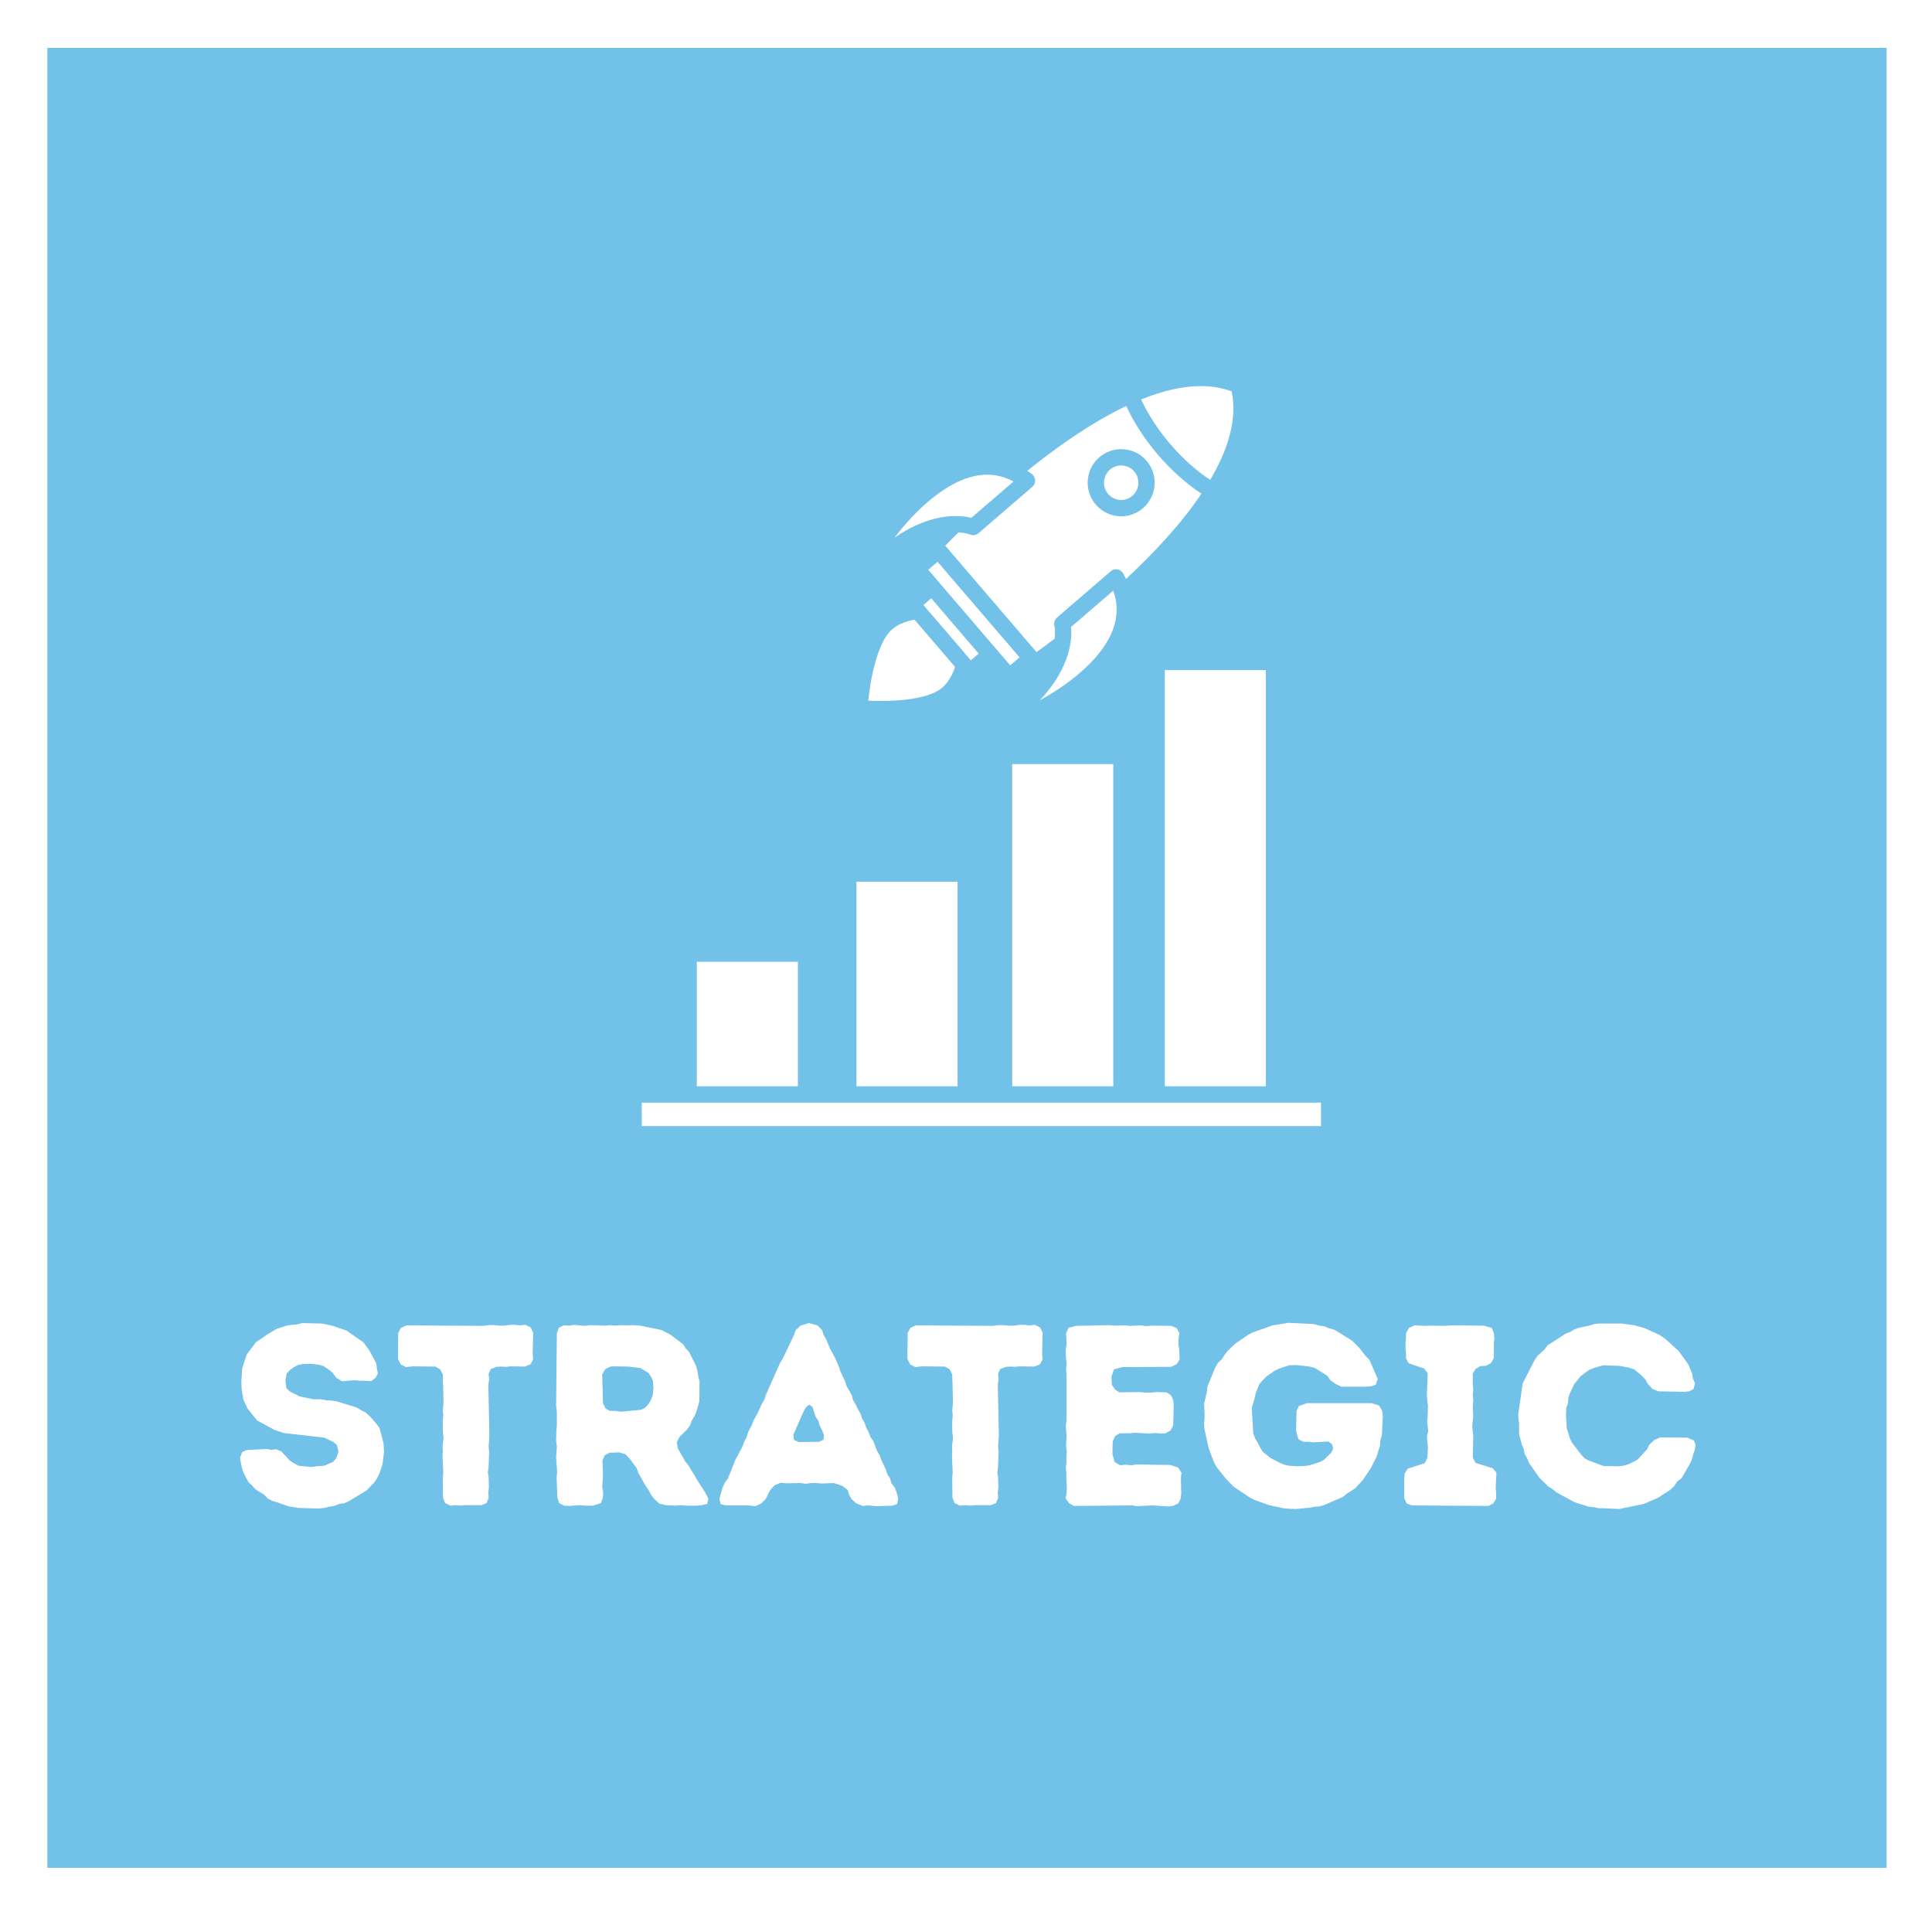
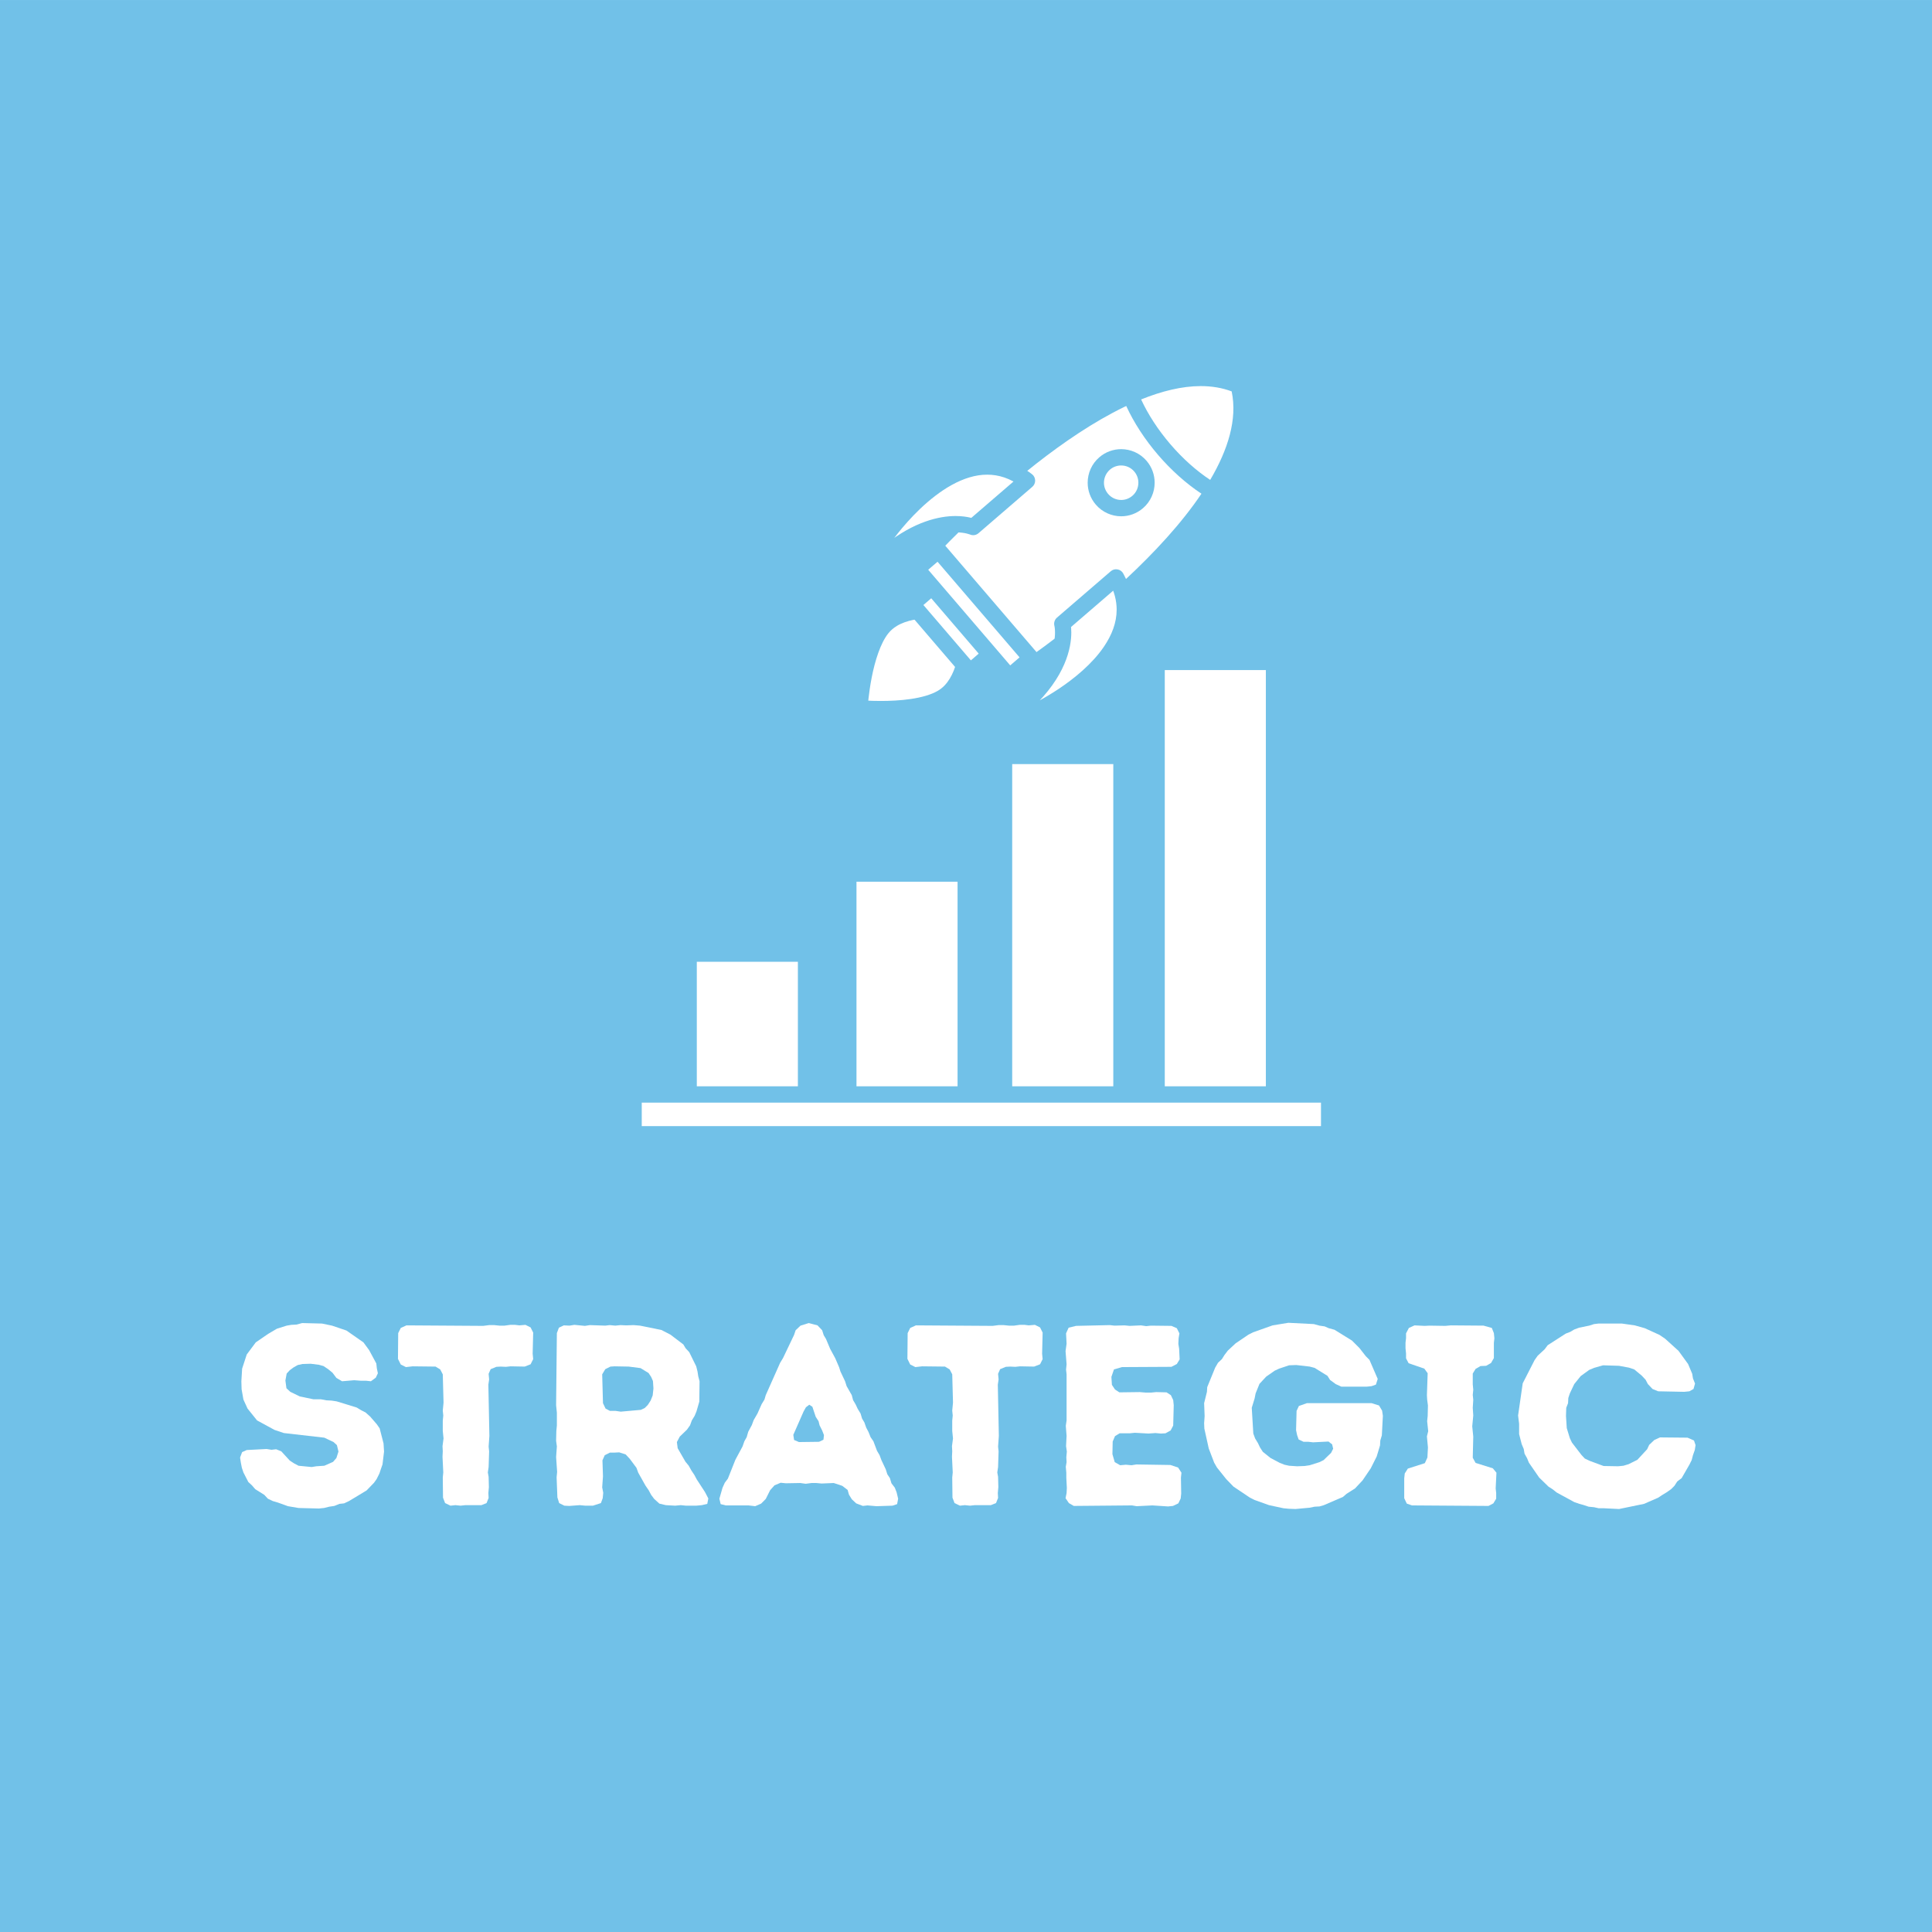
<svg xmlns="http://www.w3.org/2000/svg" xmlns:xlink="http://www.w3.org/1999/xlink" width="375" viewBox="0 0 375 375" height="375" version="1.0">
  <defs>
    <g id="d">
      <path d="M 13.449 0.449 L 17.398 0.551 L 18.398 0.449 L 19.398 0.199 L 20.398 0.051 L 21.398 -0.352 L 22.297 -0.449 L 23.246 -0.898 L 26.648 -2.949 L 28.098 -4.449 L 28.598 -5.148 L 29.148 -6.25 L 29.445 -7.148 L 29.746 -8 L 30.047 -10.5 L 29.945 -12.098 L 29.195 -15 L 28.648 -15.797 L 27.348 -17.297 L 26.449 -18.098 L 25.648 -18.5 L 24.746 -19.047 L 20.848 -20.246 L 19.848 -20.398 L 18.848 -20.449 L 17.797 -20.648 L 16.348 -20.648 L 13.699 -21.199 L 11.848 -22.098 L 11.098 -22.797 L 10.898 -24.297 L 11.148 -25.648 L 11.75 -26.297 L 12.5 -26.848 L 13.297 -27.297 L 14.199 -27.496 L 15.797 -27.547 L 17.398 -27.348 L 18.297 -27.098 L 19.199 -26.496 L 20.047 -25.797 L 20.797 -24.797 L 21.898 -24.148 L 24.246 -24.348 L 25.598 -24.246 L 26.598 -24.246 L 27.496 -24.148 L 28.445 -24.848 L 28.848 -25.699 L 28.648 -26.648 L 28.547 -27.598 L 27.148 -30.195 L 26.047 -31.695 L 22.746 -33.996 L 19.949 -34.945 L 18 -35.348 L 14.148 -35.445 L 13.047 -35.148 L 12.047 -35.098 L 11.148 -34.945 L 9.25 -34.348 L 7.551 -33.348 L 5.148 -31.695 L 3.398 -29.348 L 2.5 -26.598 L 2.352 -24.148 L 2.398 -22.598 L 2.75 -20.598 L 3.551 -18.848 L 5.398 -16.547 L 8.801 -14.699 L 10.598 -14.098 L 18.449 -13.199 L 20.246 -12.348 L 20.898 -11.75 L 21.199 -10.5 L 20.797 -9.25 L 20.148 -8.5 L 18.449 -7.75 L 16.898 -7.648 L 16 -7.5 L 13.449 -7.75 L 12.598 -8.199 L 11.75 -8.75 L 10.098 -10.551 L 9.098 -10.949 L 8.199 -10.848 L 7.25 -11 L 3.398 -10.801 L 2.5 -10.398 L 2.102 -9.348 L 2.25 -8.348 L 2.449 -7.348 L 2.75 -6.449 L 3.699 -4.598 L 4.398 -3.949 L 5.051 -3.199 L 6.801 -2.102 L 7.5 -1.352 L 8.449 -0.898 L 9.449 -0.602 L 11.398 0.102 Z M 13.449 0.449" />
    </g>
    <g id="e">
      <path d="M 9.598 -1.551 L 10 -0.5 L 11.051 0 L 12 -0.102 L 13 0 L 13.949 -0.102 L 17.047 -0.102 L 18.047 -0.5 L 18.449 -1.5 L 18.398 -2.449 L 18.5 -3.602 L 18.449 -5.598 L 18.297 -6.449 L 18.449 -7.5 L 18.547 -10.551 L 18.449 -11.449 L 18.598 -13.547 L 18.398 -23.496 L 18.547 -24.496 L 18.449 -25.598 L 18.848 -26.496 L 19.949 -26.949 L 20.797 -26.996 L 21.797 -26.949 L 22.699 -27.047 L 25.449 -26.996 L 26.598 -27.445 L 27.098 -28.445 L 26.996 -29.496 L 27.098 -33.598 L 26.598 -34.598 L 25.598 -35.098 L 24.398 -34.996 L 23.598 -35.098 L 22.648 -35.098 L 21.547 -34.945 L 20.547 -34.945 L 19.547 -35.047 L 18.547 -35.047 L 17.398 -34.898 L 2.5 -34.996 L 1.398 -34.496 L 0.898 -33.496 L 0.852 -28.496 L 1.398 -27.398 L 2.398 -26.898 L 3.699 -27.047 L 8.148 -26.996 L 9.051 -26.449 L 9.551 -25.496 L 9.699 -19.996 L 9.551 -18.449 L 9.648 -17.5 L 9.551 -16.5 L 9.551 -14.5 L 9.699 -13.047 L 9.5 -11.551 L 9.551 -10.551 L 9.5 -9.5 L 9.648 -6.449 L 9.551 -5.449 Z M 9.598 -1.551" />
    </g>
    <g id="f">
      <path d="M 3.852 -1.602 L 4.199 -0.5 L 5.199 0 L 6.148 0.051 L 8.199 -0.102 L 9.25 0 L 10.75 0 L 12.297 -0.5 L 12.648 -1.449 L 12.75 -2.5 L 12.547 -3.551 L 12.699 -5.699 L 12.598 -8.801 L 13.047 -9.801 L 14.047 -10.301 L 14.949 -10.301 L 15.848 -10.348 L 17.098 -9.949 L 17.898 -9.098 L 19.199 -7.348 L 19.547 -6.398 L 20.949 -3.898 L 21.598 -2.949 L 22.047 -2.102 L 22.648 -1.301 L 23.648 -0.398 L 24.898 -0.102 L 26.699 0 L 27.797 -0.102 L 28.797 0 L 30.797 0 L 31.898 -0.102 L 32.945 -0.352 L 33.148 -1.398 L 32.496 -2.648 L 30.898 -5.098 L 30.445 -5.949 L 29.848 -6.848 L 29.348 -7.75 L 28.695 -8.551 L 27.199 -11.148 L 27.047 -12.348 L 27.598 -13.398 L 28.996 -14.75 L 29.598 -15.598 L 29.945 -16.547 L 30.496 -17.449 L 30.848 -18.297 L 31.398 -20.199 L 31.445 -24.148 L 31.195 -25.098 L 31.047 -26.047 L 30.797 -27.047 L 29.445 -29.797 L 28.746 -30.547 L 28.297 -31.297 L 25.797 -33.195 L 24.047 -34.098 L 19.898 -34.945 L 18.648 -35.047 L 17.199 -34.996 L 16.098 -35.047 L 15.098 -34.945 L 14 -35.047 L 13.148 -34.945 L 10.148 -35.047 L 9.199 -34.898 L 7.148 -35.098 L 6.199 -34.945 L 5.098 -34.996 L 4.148 -34.547 L 3.75 -33.496 L 3.602 -19.5 L 3.75 -18.047 L 3.75 -15.547 L 3.648 -14.5 L 3.602 -12.598 L 3.75 -11.5 L 3.602 -9.449 L 3.801 -6.551 L 3.699 -5.5 Z M 14.047 -18.398 L 13.199 -18.848 L 12.699 -19.898 L 12.547 -25.496 L 13.148 -26.496 L 14.148 -26.996 L 14.949 -27.047 L 17.699 -26.996 L 19.996 -26.699 L 21.547 -25.746 L 22.047 -24.996 L 22.398 -24.199 L 22.496 -22.746 L 22.348 -21.398 L 21.949 -20.398 L 21.398 -19.547 L 20.797 -18.949 L 20.047 -18.598 L 16.148 -18.25 L 15.148 -18.398 Z M 14.047 -18.398" />
    </g>
    <g id="g">
      <path d="M 0.648 -1.352 L 0.898 -0.301 L 1.898 -0.051 L 6.301 -0.051 L 7.598 0.102 L 8.75 -0.398 L 9.648 -1.301 L 10.5 -3 L 11.348 -3.949 L 12.547 -4.449 L 13.547 -4.348 L 16.348 -4.398 L 17.398 -4.25 L 18.547 -4.398 L 19.449 -4.398 L 20.496 -4.301 L 22.848 -4.398 L 24.496 -3.852 L 25.547 -3.051 L 25.797 -2.148 L 26.348 -1.25 L 27.199 -0.449 L 28.496 0.051 L 29.398 -0.051 L 31.148 0.102 L 34.246 0 L 35.148 -0.301 L 35.348 -1.352 L 35.047 -2.602 L 34.695 -3.5 L 34.047 -4.348 L 33.746 -5.348 L 33.246 -6.098 L 32.945 -7.051 L 32.098 -8.848 L 31.746 -9.801 L 31.246 -10.648 L 30.547 -12.5 L 29.996 -13.297 L 29.598 -14.297 L 29.148 -15.148 L 28.797 -16.148 L 28.348 -16.898 L 28.047 -17.898 L 27.496 -18.797 L 27.098 -19.648 L 26.598 -20.496 L 26.348 -21.449 L 25.348 -23.199 L 25.047 -24.148 L 24.148 -26.047 L 23.898 -26.848 L 23.148 -28.598 L 22.148 -30.445 L 21.348 -32.348 L 20.898 -33.098 L 20.598 -34.047 L 19.699 -34.996 L 18 -35.445 L 16.398 -34.945 L 15.449 -34.047 L 15.148 -33.148 L 13 -28.648 L 12.449 -27.746 L 9.648 -21.449 L 9.398 -20.598 L 8.848 -19.699 L 8.051 -17.898 L 7.301 -16.598 L 6.949 -15.648 L 6.25 -14.348 L 5.949 -13.297 L 5.5 -12.5 L 5.148 -11.5 L 3.75 -8.898 L 2.301 -5.25 L 1.699 -4.449 L 1.25 -3.449 Z M 16.098 -12.348 L 15.148 -12.75 L 15 -13.75 L 17 -18.297 L 17.449 -19.098 L 18.098 -19.598 L 18.699 -19.199 L 19.348 -17.25 L 19.898 -16.398 L 20.098 -15.598 L 20.598 -14.598 L 20.949 -13.699 L 20.848 -12.797 L 19.996 -12.398 Z M 16.098 -12.348" />
    </g>
    <g id="h">
      <path d="M 3.602 -1.449 L 4.25 -0.5 L 5.199 0.051 L 16.5 -0.051 L 17.398 0.102 L 20.449 -0.051 L 23.496 0.148 L 24.449 0.051 L 25.496 -0.449 L 25.949 -1.398 L 26.047 -2.352 L 25.996 -5.449 L 26.098 -6.398 L 25.449 -7.398 L 23.949 -7.898 L 17.348 -8 L 16.398 -7.848 L 15.297 -7.949 L 14.199 -7.848 L 13.148 -8.449 L 12.699 -10 L 12.75 -12.449 L 13.199 -13.5 L 14.098 -14.047 L 16.047 -14.047 L 17.047 -14.148 L 19.699 -14 L 21.047 -14.098 L 22.098 -14 L 22.996 -14.047 L 23.996 -14.598 L 24.496 -15.547 L 24.598 -19.5 L 24.496 -20.496 L 24.047 -21.449 L 23.199 -21.996 L 21.199 -22.047 L 20.199 -21.949 L 19.148 -21.949 L 18 -22.047 L 14.047 -21.996 L 13.199 -22.547 L 12.598 -23.449 L 12.5 -24.996 L 13 -26.449 L 14.547 -26.898 L 24.148 -26.949 L 25.199 -27.496 L 25.746 -28.398 L 25.648 -30.445 L 25.496 -31.398 L 25.547 -32.496 L 25.699 -33.445 L 25.199 -34.445 L 24.148 -34.898 L 20.148 -34.945 L 19.25 -34.848 L 18.25 -34.996 L 16.047 -34.898 L 15.047 -34.996 L 13.098 -34.945 L 12.199 -35.047 L 5.648 -34.898 L 4.199 -34.547 L 3.699 -33.445 L 3.801 -31.445 L 3.602 -29.996 L 3.801 -27.445 L 3.699 -26.398 L 3.801 -25.496 L 3.801 -16.547 L 3.648 -15.5 L 3.801 -13.547 L 3.699 -11.551 L 3.852 -10.5 L 3.75 -9.398 L 3.801 -8.449 L 3.648 -7.551 L 3.75 -6.398 L 3.75 -5.398 L 3.852 -3.449 L 3.801 -2.449 Z M 3.602 -1.449" />
    </g>
    <g id="i">
      <path d="M 18.297 0.602 L 19.598 0.648 L 22.297 0.398 L 23.297 0.199 L 24.246 0.148 L 25.098 -0.102 L 28.797 -1.699 L 29.496 -2.301 L 31.148 -3.352 L 32.598 -4.898 L 34.195 -7.25 L 35.348 -9.551 L 35.996 -11.699 L 36.047 -12.648 L 36.348 -13.648 L 36.547 -17.449 L 36.395 -18.449 L 35.797 -19.449 L 34.348 -19.898 L 21.797 -19.898 L 20.246 -19.348 L 19.797 -18.398 L 19.699 -14.648 L 19.898 -13.699 L 20.199 -12.848 L 21.148 -12.398 L 22.098 -12.398 L 22.996 -12.297 L 25.996 -12.449 L 26.699 -11.898 L 26.898 -11.051 L 26.496 -10.25 L 25.047 -8.848 L 24.246 -8.449 L 22.348 -7.848 L 21.348 -7.699 L 19.898 -7.648 L 18.348 -7.75 L 17.449 -7.949 L 16.547 -8.301 L 14.75 -9.25 L 13.25 -10.449 L 12.699 -11.301 L 12.297 -12.148 L 11.75 -13.047 L 11.398 -14 L 11.098 -19 L 11.648 -20.797 L 11.848 -21.797 L 12.598 -23.648 L 13.898 -25.047 L 15.547 -26.199 L 16.398 -26.598 L 18.348 -27.246 L 19.746 -27.297 L 22.348 -26.996 L 23.297 -26.746 L 25.797 -25.199 L 26.297 -24.398 L 27.398 -23.598 L 28.496 -23.098 L 33.398 -23.098 L 34.348 -23.199 L 35.195 -23.496 L 35.547 -24.598 L 33.945 -28.297 L 33.246 -28.996 L 31.996 -30.598 L 30.547 -32.047 L 27.148 -34.148 L 26.047 -34.445 L 25.246 -34.797 L 24.246 -34.945 L 23.148 -35.246 L 18.199 -35.496 L 15.148 -34.996 L 11.348 -33.648 L 10.449 -33.195 L 7.949 -31.496 L 6.449 -30.098 L 5.801 -29.246 L 5.301 -28.445 L 4.551 -27.746 L 4 -26.797 L 2.449 -22.996 L 2.398 -22.098 L 1.852 -19.898 L 1.949 -17.398 L 1.852 -16 L 1.898 -14.949 L 2.75 -11.098 L 3.801 -8.348 L 4.348 -7.398 L 6.148 -5.148 L 7.551 -3.699 L 10.75 -1.551 L 11.648 -1.102 L 14.449 -0.102 L 17.25 0.5 Z M 18.297 0.602" />
    </g>
    <g id="j">
      <path d="M 2.398 -1.449 L 2.898 -0.398 L 3.898 -0.051 L 18.75 0.051 L 19.699 -0.449 L 20.246 -1.352 L 20.246 -2.449 L 20.148 -3.352 L 20.297 -6.398 L 19.598 -7.25 L 16.25 -8.301 L 15.699 -9.301 L 15.797 -13.398 L 15.598 -15.398 L 15.797 -17.5 L 15.699 -19 L 15.797 -20.547 L 15.699 -21.496 L 15.797 -22.496 L 15.699 -23.547 L 15.699 -25.648 L 16.25 -26.547 L 17.199 -27.098 L 18.297 -27.148 L 19.25 -27.695 L 19.797 -28.648 L 19.797 -31.598 L 19.898 -32.496 L 19.797 -33.496 L 19.398 -34.496 L 17.797 -34.945 L 11.449 -34.996 L 10.348 -34.898 L 7.301 -34.945 L 6.348 -34.898 L 4.398 -34.996 L 3.301 -34.496 L 2.75 -33.445 L 2.75 -32.496 L 2.648 -31.648 L 2.648 -30.547 L 2.75 -29.547 L 2.75 -28.598 L 3.25 -27.648 L 6.301 -26.598 L 6.949 -25.699 L 6.801 -21.449 L 6.848 -20.598 L 7 -19.449 L 6.949 -17.398 L 6.848 -16.398 L 7.051 -14.449 L 6.801 -13.449 L 7 -11.301 L 6.898 -9.348 L 6.398 -8.25 L 3.102 -7.199 L 2.5 -6.25 L 2.398 -5.301 Z M 2.398 -1.449" />
    </g>
    <g id="k">
      <path d="M 18.398 0.5 L 21.398 0.648 L 26.246 -0.352 L 28.996 -1.551 L 29.746 -2.051 L 30.648 -2.602 L 31.496 -3.199 L 32.148 -3.852 L 32.695 -4.699 L 33.547 -5.348 L 35.047 -7.949 L 35.496 -8.848 L 35.746 -9.801 L 36.098 -10.801 L 36.246 -11.75 L 35.945 -12.648 L 34.695 -13.199 L 29.348 -13.25 L 28.246 -12.75 L 27.246 -11.797 L 26.848 -10.949 L 24.949 -8.898 L 23.246 -8.051 L 22.246 -7.75 L 21.199 -7.648 L 18.398 -7.699 L 15.699 -8.699 L 14.75 -9.148 L 14.098 -9.848 L 12.25 -12.25 L 11.848 -13.098 L 11.25 -15.047 L 11.098 -17.398 L 11.148 -19 L 11.5 -19.898 L 11.551 -20.898 L 11.848 -21.797 L 12.699 -23.598 L 13.949 -25.148 L 15.598 -26.348 L 16.547 -26.746 L 18.297 -27.246 L 21.398 -27.148 L 23.297 -26.797 L 24.348 -26.449 L 25.797 -25.246 L 26.547 -24.449 L 26.996 -23.598 L 27.898 -22.648 L 28.996 -22.199 L 34.047 -22.098 L 35.047 -22.199 L 35.848 -22.648 L 36.145 -23.699 L 35.746 -24.699 L 35.598 -25.598 L 34.797 -27.496 L 32.945 -30.047 L 30.348 -32.398 L 29.246 -33.148 L 26.398 -34.445 L 24.449 -34.996 L 21.949 -35.348 L 17.398 -35.348 L 16.547 -35.246 L 15.598 -34.945 L 13.648 -34.547 L 12.699 -34.195 L 11.949 -33.746 L 11.051 -33.398 L 7.551 -31.148 L 6.949 -30.348 L 5.598 -29.098 L 5 -28.246 L 2.699 -23.746 L 1.801 -17.5 L 2 -15.898 L 2 -13.898 L 2.5 -11.949 L 2.898 -11 L 3.051 -10.098 L 3.551 -9.199 L 3.898 -8.348 L 5.898 -5.449 L 7.699 -3.699 L 8.551 -3.148 L 9.301 -2.551 L 12.699 -0.699 L 13.699 -0.352 L 14.449 -0.148 L 15.5 0.199 L 16.547 0.301 L 17.449 0.5 Z M 18.398 0.5" />
    </g>
    <clipPath id="a">
      <path d="M 121 210 L 259.703 210 L 259.703 221.762 L 121 221.762 Z M 121 210" />
    </clipPath>
    <clipPath id="b">
      <path d="M 178 71.762 L 243 71.762 L 243 132 L 178 132 Z M 178 71.762" />
    </clipPath>
    <clipPath id="c">
      <path d="M 218 71.762 L 243 71.762 L 243 97 L 218 97 Z M 218 71.762" />
    </clipPath>
  </defs>
  <path fill="#FFF" d="M-37.5 -37.5H412.5V412.5H-37.5z" />
  <path fill="#FFF" d="M-37.5 -37.5H412.5V412.5H-37.5z" />
  <path fill="#FFF" d="M-37.5 -37.5H412.5V412.5H-37.5z" />
-   <path fill="#71C1E8" d="M 9.195 9.297 L 366.188 9.297 L 366.188 362.547 L 9.195 362.547 Z M 9.195 9.297" />
+   <path fill="#71C1E8" d="M -0.195 0.004 L 382.305 0.004 L 382.305 378.746 L -0.195 378.746 Z M -0.195 0.004" />
  <path fill="#FFF" d="M 156.453 185.09 L 133.676 185.09 L 133.676 214.02 L 156.453 214.02 L 156.453 185.09" />
  <path fill="#71C1E8" d="M 156.453 185.09 L 156.453 183.508 L 133.676 183.508 C 133.258 183.508 132.848 183.68 132.559 183.969 C 132.262 184.262 132.09 184.672 132.09 185.09 L 132.09 214.02 C 132.09 214.438 132.262 214.844 132.559 215.141 C 132.848 215.434 133.258 215.605 133.676 215.605 L 156.453 215.605 C 156.867 215.605 157.281 215.434 157.57 215.141 C 157.867 214.844 158.031 214.438 158.031 214.02 L 158.031 185.09 C 158.031 184.672 157.867 184.262 157.57 183.969 C 157.281 183.68 156.867 183.508 156.453 183.508 L 156.453 185.09 L 154.871 185.09 L 154.871 212.438 L 135.25 212.438 L 135.25 186.676 L 156.453 186.676 L 156.453 185.09 L 154.871 185.09 L 156.453 185.09" />
  <path fill="#FFF" d="M 187.441 169.559 L 164.66 169.559 L 164.66 214.02 L 187.441 214.02 L 187.441 169.559" />
  <path fill="#71C1E8" d="M 187.441 169.559 L 187.441 167.977 L 164.66 167.977 C 164.242 167.977 163.832 168.148 163.543 168.438 C 163.246 168.734 163.082 169.141 163.082 169.559 L 163.082 214.02 C 163.082 214.438 163.246 214.844 163.543 215.141 C 163.832 215.434 164.242 215.605 164.66 215.605 L 187.441 215.605 C 187.859 215.605 188.266 215.434 188.562 215.141 C 188.852 214.844 189.023 214.438 189.023 214.02 L 189.023 169.559 C 189.023 169.141 188.852 168.734 188.562 168.438 C 188.266 168.148 187.859 167.977 187.441 167.977 L 187.441 169.559 L 185.863 169.559 L 185.863 212.438 L 166.242 212.438 L 166.242 171.145 L 187.441 171.145 L 187.441 169.559 L 185.863 169.559 L 187.441 169.559" />
  <path fill="#FFF" d="M 247.285 128.473 L 224.5 128.473 L 224.5 214.02 L 247.285 214.02 L 247.285 128.473" />
  <path fill="#71C1E8" d="M 247.285 128.473 L 247.285 126.891 L 224.5 126.891 C 224.086 126.891 223.68 127.062 223.383 127.359 C 223.094 127.648 222.922 128.062 222.922 128.473 L 222.922 214.02 C 222.922 214.438 223.094 214.844 223.383 215.141 C 223.68 215.434 224.086 215.605 224.5 215.605 L 247.285 215.605 C 247.699 215.605 248.113 215.434 248.402 215.141 C 248.699 214.844 248.863 214.438 248.863 214.02 L 248.863 128.473 C 248.863 128.062 248.699 127.648 248.402 127.359 C 248.113 127.062 247.699 126.891 247.285 126.891 L 247.285 128.473 L 245.703 128.473 L 245.703 212.438 L 226.082 212.438 L 226.082 130.059 L 247.285 130.059 L 247.285 128.473 L 245.703 128.473 L 247.285 128.473" />
  <path fill="#FFF" d="M 217.672 146.723 L 194.887 146.723 L 194.887 214.02 L 217.672 214.02 L 217.672 146.723" />
  <path fill="#71C1E8" d="M 217.672 146.723 L 217.672 145.141 L 194.887 145.141 C 194.473 145.141 194.066 145.305 193.77 145.602 C 193.473 145.898 193.309 146.305 193.309 146.723 L 193.309 214.02 C 193.309 214.438 193.473 214.844 193.77 215.141 C 194.066 215.434 194.473 215.605 194.887 215.605 L 217.672 215.605 C 218.082 215.605 218.492 215.434 218.781 215.141 C 219.078 214.844 219.25 214.438 219.25 214.02 L 219.25 146.723 C 219.25 146.305 219.078 145.898 218.781 145.602 C 218.492 145.305 218.082 145.141 217.672 145.141 L 217.672 146.723 L 216.09 146.723 L 216.09 212.438 L 196.469 212.438 L 196.469 148.309 L 217.672 148.309 L 217.672 146.723 L 216.09 146.723 L 217.672 146.723" />
  <path fill="#FFF" d="M 124.562 220.164 C 123.691 220.164 122.984 219.461 122.984 218.582 L 122.984 214.02 C 122.984 213.141 123.691 212.438 124.562 212.438 L 256.402 212.438 C 257.273 212.438 257.984 213.141 257.984 214.02 L 257.984 218.582 C 257.984 219.461 257.273 220.164 256.402 220.164 L 124.562 220.164" />
  <g clip-path="url(#a)">
    <path fill="#71C1E8" d="M 256.402 210.852 L 124.562 210.852 C 122.812 210.852 121.402 212.273 121.402 214.02 L 121.402 218.582 C 121.402 220.336 122.812 221.75 124.562 221.75 L 256.402 221.75 C 258.148 221.75 259.562 220.336 259.562 218.582 L 259.562 214.02 C 259.562 212.273 258.148 210.852 256.402 210.852 Z M 256.402 214.02 L 256.402 218.582 L 124.562 218.582 L 124.562 214.02 L 256.402 214.02" />
  </g>
  <path fill="#FFF" d="M 187.879 123.938 L 185.605 121.285 L 183.328 118.637 C 183.328 118.637 174.938 117.23 171.188 121.941 C 167.434 126.656 166.816 137.477 166.816 137.477 C 166.816 137.477 177.59 138.48 182.793 135.473 C 188 132.465 187.879 123.938 187.879 123.938" />
  <path fill="#71C1E8" d="M 187.879 123.938 L 189.082 122.906 L 186.805 120.25 L 184.531 117.605 C 184.285 117.32 183.953 117.129 183.59 117.07 C 183.523 117.059 182.285 116.855 180.504 116.855 C 179.008 116.855 177.129 116.996 175.227 117.566 C 174.281 117.852 173.324 118.242 172.422 118.793 C 171.52 119.348 170.664 120.055 169.949 120.953 C 168.844 122.348 168.055 124.051 167.434 125.832 C 166.5 128.504 165.961 131.363 165.648 133.578 C 165.332 135.789 165.242 137.355 165.234 137.387 C 165.188 138.234 165.824 138.977 166.672 139.051 C 166.703 139.059 168.473 139.223 170.949 139.223 C 172.809 139.223 175.051 139.129 177.281 138.801 C 179.52 138.465 181.738 137.906 183.582 136.848 C 185.098 135.969 186.219 134.719 187.031 133.395 C 188.254 131.395 188.832 129.207 189.137 127.434 C 189.441 125.668 189.461 124.312 189.461 123.984 L 189.461 123.965 L 188.566 123.949 L 189.461 123.965 L 188.566 123.949 L 189.461 123.965 C 189.465 123.57 189.332 123.203 189.078 122.906 L 187.879 123.938 L 186.301 123.906 L 186.301 123.984 C 186.301 124.25 186.27 126.293 185.672 128.504 C 185.375 129.609 184.945 130.746 184.34 131.734 C 183.734 132.723 182.977 133.543 182.004 134.098 C 180.727 134.848 178.828 135.371 176.82 135.668 C 174.809 135.969 172.691 136.055 170.949 136.055 C 169.781 136.055 168.773 136.02 168.066 135.973 C 167.715 135.953 167.434 135.938 167.238 135.922 C 167.145 135.918 167.074 135.91 167.023 135.902 L 166.973 135.902 L 166.961 135.898 L 166.816 137.477 L 168.395 137.57 L 168.395 137.543 C 168.41 137.273 168.594 134.586 169.203 131.469 C 169.508 129.91 169.926 128.246 170.469 126.73 C 171 125.219 171.676 123.863 172.422 122.93 C 172.883 122.355 173.434 121.887 174.066 121.5 C 175.008 120.93 176.125 120.551 177.258 120.32 C 178.395 120.094 179.539 120.023 180.504 120.023 C 181.27 120.023 181.926 120.066 182.387 120.113 C 182.613 120.137 182.793 120.156 182.914 120.168 C 182.969 120.184 183.012 120.188 183.039 120.188 L 183.07 120.195 L 183.078 120.195 L 183.172 119.586 L 183.07 120.195 L 183.078 120.195 L 183.172 119.586 L 183.07 120.195 L 183.328 118.637 L 182.137 119.664 L 184.402 122.316 L 186.68 124.973 L 187.879 123.938 L 186.301 123.906 L 187.879 123.938" />
  <path fill="#FFF" d="M 188.336 129.754 C 187.91 129.723 187.527 129.523 187.246 129.207 L 178.035 118.465 C 177.465 117.805 177.539 116.805 178.203 116.234 L 181.73 113.195 C 182.02 112.941 182.387 112.809 182.762 112.809 L 182.879 112.816 C 183.297 112.848 183.684 113.043 183.961 113.359 L 193.176 124.102 C 193.742 124.77 193.668 125.77 193.004 126.34 L 189.477 129.379 C 189.195 129.625 188.828 129.758 188.449 129.758 L 188.336 129.754" />
  <path fill="#71C1E8" d="M 182.762 111.227 C 182.008 111.227 181.273 111.496 180.699 111.992 L 177.176 115.031 C 175.852 116.172 175.703 118.176 176.84 119.496 L 186.055 130.242 C 186.602 130.875 187.375 131.266 188.207 131.336 C 188.289 131.336 188.367 131.344 188.449 131.344 C 189.199 131.344 189.934 131.078 190.508 130.578 L 194.035 127.535 C 195.355 126.395 195.508 124.402 194.371 123.07 L 185.156 112.328 C 184.613 111.688 183.836 111.293 182.996 111.238 C 182.918 111.23 182.836 111.227 182.762 111.227 Z M 182.762 114.391 L 191.973 125.137 L 188.449 128.176 L 179.234 117.434 L 182.762 114.391" />
  <path fill="#FFF" d="M 198.66 129.938 C 198.211 129.938 197.77 129.746 197.461 129.387 L 180.145 109.191 C 179.621 108.59 179.633 107.684 180.176 107.094 C 181.434 105.715 211.254 73.355 233.066 73.355 C 235.414 73.355 237.621 73.734 239.625 74.484 C 240.129 74.672 240.504 75.109 240.617 75.637 C 245.402 98.52 201.414 128.402 199.539 129.672 C 199.266 129.848 198.965 129.938 198.66 129.938" />
  <g clip-path="url(#b)">
    <path fill="#71C1E8" d="M 233.066 71.77 C 210.566 71.77 180.289 104.625 179.008 106.023 C 177.926 107.203 177.902 109.008 178.945 110.23 L 196.266 130.418 C 196.887 131.141 197.77 131.52 198.66 131.52 C 199.266 131.52 199.879 131.352 200.418 130.98 C 200.887 130.672 212.031 123.133 222.789 112.727 C 237.797 98.203 244.32 85.613 242.164 75.316 C 241.938 74.254 241.191 73.379 240.176 72.996 C 238 72.184 235.605 71.77 233.066 71.77 Z M 233.066 74.938 C 235.164 74.938 237.184 75.262 239.066 75.969 C 243.688 98.062 198.66 128.352 198.66 128.352 L 190.004 118.262 L 181.34 108.16 C 181.34 108.16 211.703 74.938 233.066 74.938" />
  </g>
  <path fill="#FFF" d="M 234.898 94.73 C 234.586 94.73 234.285 94.641 234.023 94.469 C 231.199 92.602 228.414 90.105 225.969 87.254 C 223.527 84.406 221.488 81.277 220.066 78.195 C 219.883 77.805 219.871 77.348 220.027 76.949 C 220.184 76.543 220.5 76.227 220.906 76.062 C 225.344 74.266 229.438 73.355 233.07 73.355 C 235.422 73.355 237.629 73.734 239.625 74.484 C 240.129 74.672 240.504 75.109 240.617 75.637 C 241.734 80.992 240.27 87.152 236.25 93.949 C 236.035 94.324 235.668 94.598 235.25 94.691 C 235.133 94.719 235.012 94.73 234.898 94.73" />
  <g clip-path="url(#c)">
    <path fill="#71C1E8" d="M 233.07 71.773 C 229.23 71.773 224.938 72.723 220.312 74.594 C 219.508 74.922 218.879 75.562 218.555 76.367 C 218.238 77.172 218.266 78.07 218.629 78.863 C 220.109 82.074 222.234 85.328 224.773 88.289 C 227.312 91.246 230.207 93.844 233.152 95.793 C 233.676 96.137 234.285 96.312 234.898 96.312 C 235.133 96.312 235.371 96.289 235.605 96.238 C 236.445 96.043 237.172 95.508 237.613 94.762 C 241.836 87.609 243.367 81.066 242.164 75.316 C 241.938 74.254 241.191 73.379 240.176 72.996 C 238 72.184 235.605 71.773 233.07 71.773 Z M 233.07 74.941 C 235.168 74.941 237.184 75.262 239.066 75.969 C 240.207 81.391 238.34 87.305 234.898 93.148 C 232.27 91.41 229.609 89.074 227.168 86.223 C 224.73 83.379 222.812 80.391 221.492 77.531 C 225.488 75.918 229.41 74.941 233.07 74.941" />
  </g>
  <path fill="#FFF" d="M 195.918 131.383 L 177.938 110.422 L 182.148 106.797 L 200.125 127.766 L 195.918 131.383" />
  <path fill="#71C1E8" d="M 195.918 131.383 L 197.117 130.355 L 180.164 110.59 L 181.977 109.035 L 197.895 127.594 L 194.887 130.184 L 195.918 131.383 L 197.117 130.355 L 195.918 131.383 L 196.949 132.586 L 201.152 128.961 C 201.473 128.684 201.668 128.305 201.699 127.879 C 201.73 127.453 201.598 127.047 201.32 126.727 L 183.344 105.766 C 182.773 105.105 181.773 105.023 181.109 105.602 L 176.91 109.223 C 176.246 109.793 176.168 110.793 176.746 111.453 L 194.723 132.414 C 195.293 133.078 196.289 133.156 196.949 132.586 L 195.918 131.383" />
  <path fill="#FFF" d="M 220.828 97.434 C 218.77 99.207 215.66 98.973 213.891 96.91 C 212.121 94.844 212.355 91.727 214.414 89.953 C 216.477 88.18 219.578 88.41 221.355 90.48 C 223.125 92.543 222.891 95.66 220.828 97.434" />
  <path fill="#71C1E8" d="M 220.828 97.434 L 219.801 96.23 C 219.16 96.777 218.398 97.043 217.625 97.043 C 216.68 97.043 215.75 96.648 215.09 95.875 C 214.543 95.238 214.281 94.469 214.277 93.699 C 214.281 92.746 214.676 91.824 215.438 91.156 C 216.078 90.605 216.844 90.348 217.621 90.348 C 218.566 90.348 219.488 90.738 220.152 91.512 C 220.695 92.145 220.957 92.914 220.957 93.691 C 220.957 94.641 220.57 95.566 219.801 96.23 L 221.859 98.633 C 223.352 97.348 224.121 95.516 224.117 93.691 C 224.121 92.191 223.598 90.668 222.547 89.445 C 221.266 87.953 219.441 87.18 217.621 87.18 C 216.121 87.18 214.605 87.699 213.387 88.75 C 211.887 90.035 211.117 91.867 211.117 93.699 C 211.117 95.199 211.641 96.719 212.691 97.941 C 213.973 99.438 215.801 100.211 217.625 100.211 C 219.117 100.211 220.633 99.691 221.859 98.633 L 220.828 97.434" />
  <path fill="#FFF" d="M 199.344 93.293 L 188.898 102.293 C 188.898 102.293 182.395 99.387 172.82 106.93 L 171.184 105.023 C 171.184 105.023 185.781 82.98 199.344 93.293" />
  <path fill="#71C1E8" d="M 199.344 93.293 L 198.312 92.09 L 187.867 101.09 L 188.898 102.293 L 189.543 100.848 C 189.383 100.781 187.93 100.16 185.477 100.16 C 183.891 100.16 181.887 100.426 179.582 101.25 C 177.273 102.07 174.664 103.461 171.84 105.684 L 172.82 106.93 L 174.016 105.898 L 172.383 103.992 L 171.184 105.023 L 172.504 105.898 C 172.609 105.734 175 102.191 178.602 98.758 C 180.402 97.047 182.5 95.363 184.73 94.133 C 186.965 92.898 189.309 92.125 191.625 92.133 C 193.84 92.141 196.059 92.793 198.391 94.555 L 199.344 93.293 L 198.312 92.09 L 199.344 93.293 L 200.297 92.031 C 197.484 89.883 194.496 88.953 191.625 88.965 C 188.555 88.965 185.668 89.98 183.082 91.422 C 179.203 93.602 175.941 96.77 173.609 99.391 C 171.285 102.016 169.895 104.105 169.867 104.148 C 169.477 104.738 169.527 105.52 169.98 106.055 L 171.617 107.961 C 172.168 108.602 173.129 108.699 173.793 108.172 C 176.379 106.137 178.68 104.934 180.645 104.23 C 182.609 103.527 184.238 103.324 185.477 103.324 C 186.438 103.324 187.172 103.445 187.645 103.559 C 187.879 103.617 188.051 103.668 188.156 103.707 L 188.258 103.742 L 188.27 103.75 L 188.594 102.977 L 188.254 103.738 L 188.27 103.75 L 188.594 102.977 L 188.254 103.738 C 188.809 103.992 189.465 103.895 189.926 103.496 L 200.375 94.488 C 200.734 94.18 200.938 93.723 200.922 93.242 C 200.902 92.762 200.684 92.316 200.297 92.031 L 199.344 93.293" />
  <path fill="#FFF" d="M 216.633 112.074 L 206.188 121.074 C 206.188 121.074 208.082 127.961 199.211 136.316 L 200.84 138.223 C 200.84 138.223 224.773 127.062 216.633 112.074" />
  <path fill="#71C1E8" d="M 216.633 112.074 L 215.605 110.875 L 205.156 119.879 C 204.695 120.277 204.508 120.91 204.664 121.5 L 205.688 121.215 L 204.664 121.488 L 204.664 121.5 L 205.688 121.215 L 204.664 121.488 L 204.758 121.461 L 204.664 121.48 L 204.664 121.488 L 204.758 121.461 L 204.664 121.48 C 204.672 121.508 204.777 121.969 204.777 122.777 C 204.777 123.863 204.582 125.555 203.664 127.676 C 202.742 129.797 201.102 132.371 198.125 135.164 C 197.512 135.746 197.461 136.707 198.008 137.355 L 199.641 139.254 C 200.102 139.793 200.867 139.957 201.504 139.66 C 201.574 139.629 206.031 137.551 210.566 133.914 C 212.836 132.098 215.129 129.887 216.898 127.289 C 218.656 124.699 219.902 121.676 219.902 118.34 C 219.906 116.078 219.32 113.703 218.023 111.32 C 217.797 110.895 217.391 110.605 216.918 110.523 C 216.449 110.434 215.969 110.559 215.605 110.875 L 216.633 112.074 L 215.25 112.836 C 216.312 114.805 216.742 116.621 216.742 118.34 C 216.742 120.871 215.801 123.266 214.281 125.504 C 212.02 128.855 208.477 131.723 205.5 133.707 C 204.008 134.699 202.668 135.48 201.699 136 C 201.219 136.266 200.828 136.461 200.57 136.594 C 200.43 136.664 200.328 136.707 200.266 136.746 L 200.195 136.777 L 200.176 136.785 L 200.172 136.789 L 200.84 138.223 L 202.035 137.191 L 200.406 135.285 L 199.211 136.316 L 200.293 137.477 C 203.539 134.414 205.469 131.484 206.566 128.938 C 207.668 126.395 207.938 124.242 207.938 122.777 C 207.938 121.531 207.742 120.77 207.711 120.656 L 206.188 121.074 L 207.219 122.277 L 217.664 113.277 L 216.633 112.074 L 215.25 112.836 L 216.633 112.074" />
  <path fill="#71C1E8" d="M 160.289 132.973 L 115.715 175.316 C 115.125 175.883 115.059 176.801 115.562 177.445 C 116.062 178.086 116.973 178.242 117.656 177.801 L 167.668 145.648 C 168.402 145.172 168.617 144.195 168.145 143.453 C 167.676 142.719 166.695 142.504 165.965 142.98 L 130.035 166.074 L 162.461 135.27 C 163.102 134.668 163.125 133.668 162.523 133.035 C 161.926 132.402 160.918 132.371 160.289 132.973" />
  <g fill="#FFF">
    <use x="44.497" y="292.25" xlink:href="#d" xlink:type="simple" xlink:actuate="onLoad" xlink:show="embed" />
  </g>
  <g fill="#FFF">
    <use x="76.392" y="292.25" xlink:href="#e" xlink:type="simple" xlink:actuate="onLoad" xlink:show="embed" />
  </g>
  <g fill="#FFF">
    <use x="104.338" y="292.25" xlink:href="#f" xlink:type="simple" xlink:actuate="onLoad" xlink:show="embed" />
  </g>
  <g fill="#FFF">
    <use x="138.982" y="292.25" xlink:href="#g" xlink:type="simple" xlink:actuate="onLoad" xlink:show="embed" />
  </g>
  <g fill="#FFF">
    <use x="175.277" y="292.25" xlink:href="#e" xlink:type="simple" xlink:actuate="onLoad" xlink:show="embed" />
  </g>
  <g fill="#FFF">
    <use x="203.222" y="292.25" xlink:href="#h" xlink:type="simple" xlink:actuate="onLoad" xlink:show="embed" />
  </g>
  <g fill="#FFF">
    <use x="231.868" y="292.25" xlink:href="#i" xlink:type="simple" xlink:actuate="onLoad" xlink:show="embed" />
  </g>
  <g fill="#FFF">
    <use x="270.162" y="292.25" xlink:href="#j" xlink:type="simple" xlink:actuate="onLoad" xlink:show="embed" />
  </g>
  <g fill="#FFF">
    <use x="292.859" y="292.25" xlink:href="#k" xlink:type="simple" xlink:actuate="onLoad" xlink:show="embed" />
  </g>
</svg>
